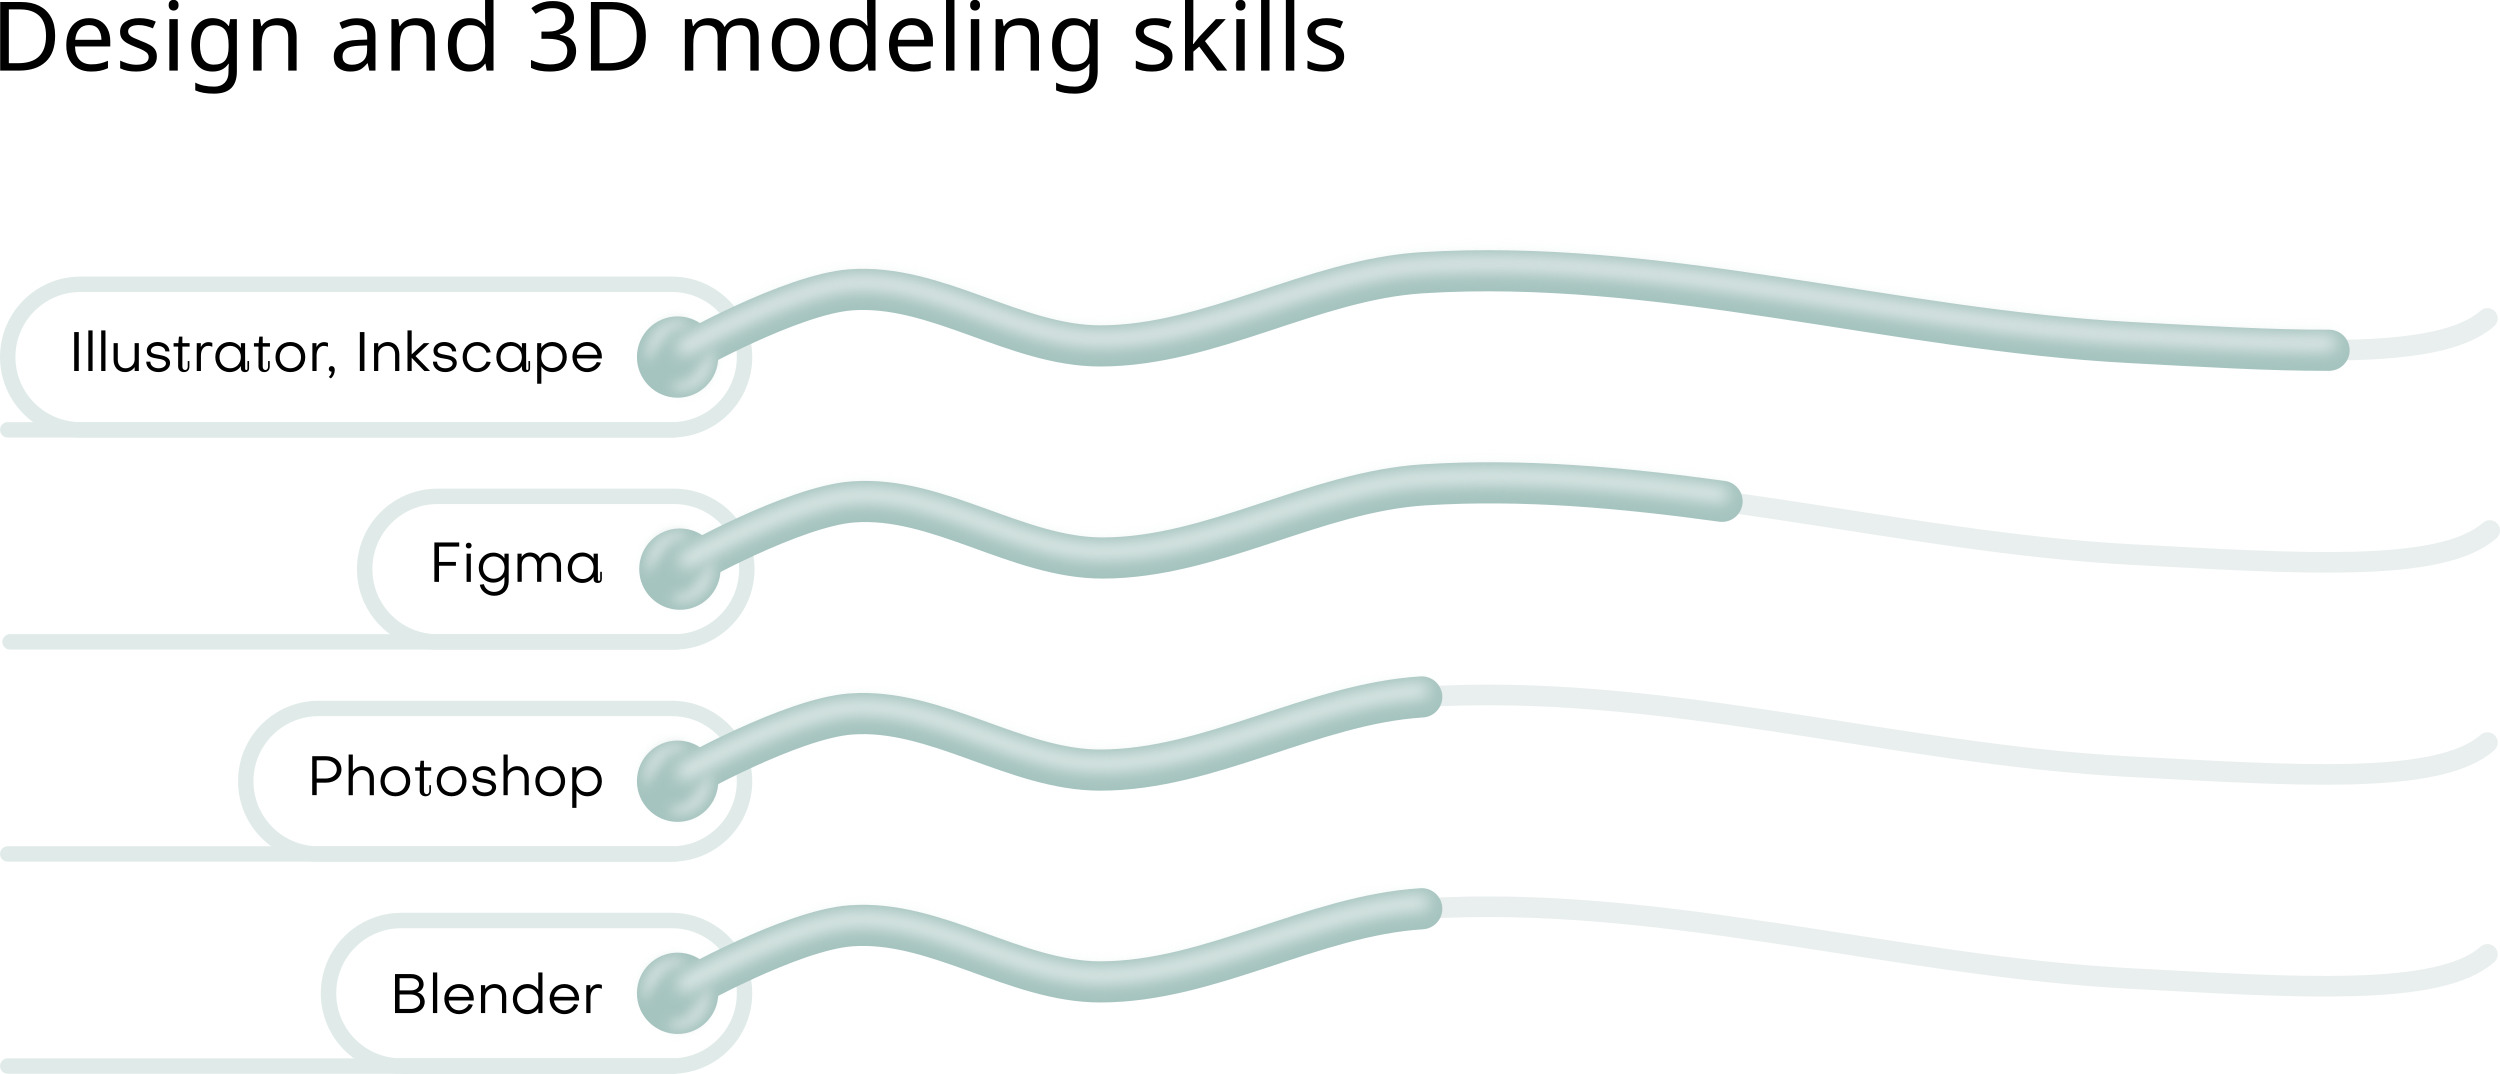
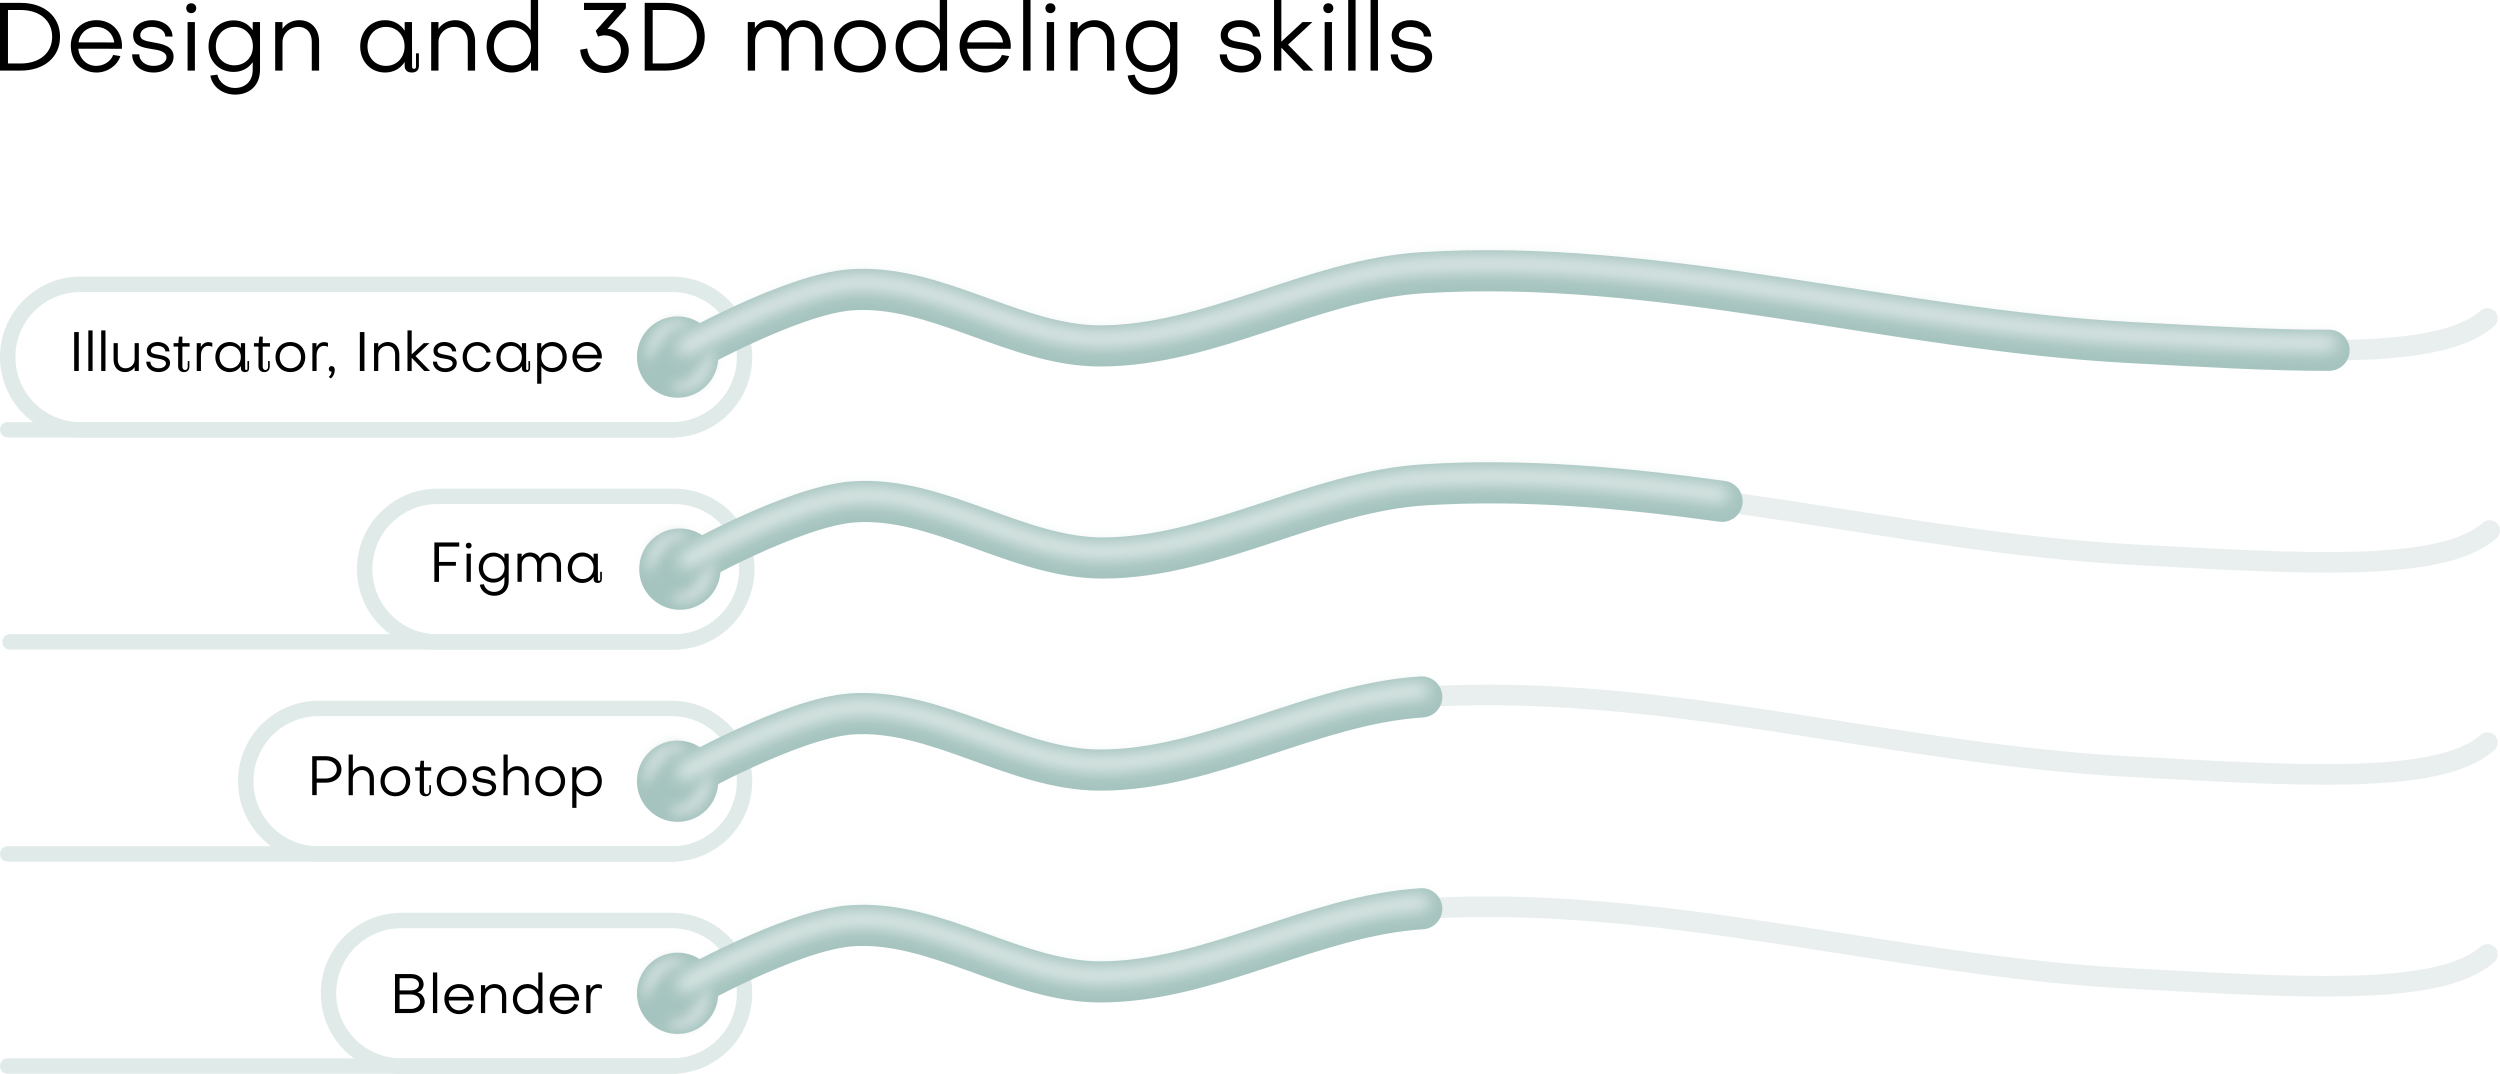
<svg xmlns="http://www.w3.org/2000/svg" width="2429.214" height="1043.386" viewBox="0 0 2429.214 1043.386" version="1.1" id="svg1" xml:space="preserve">
  <defs id="defs1">
    <filter style="color-interpolation-filters:sRGB" id="filter59" x="-0.035" y="-0.312" width="1.069" height="1.624">
      <feGaussianBlur stdDeviation="7.197" id="feGaussianBlur59" />
    </filter>
    <filter style="color-interpolation-filters:sRGB" id="filter60" x="-0.035" y="-0.312" width="1.069" height="1.624">
      <feGaussianBlur stdDeviation="7.197" id="feGaussianBlur60" />
    </filter>
    <filter style="color-interpolation-filters:sRGB" id="filter61" x="-0.015" y="-0.305" width="1.031" height="1.609">
      <feGaussianBlur stdDeviation="7.197" id="feGaussianBlur61" />
    </filter>
    <filter style="color-interpolation-filters:sRGB" id="filter1" x="-0.294" y="-0.284" width="1.587" height="1.569">
      <feGaussianBlur stdDeviation="5.01" id="feGaussianBlur1" />
    </filter>
    <filter style="color-interpolation-filters:sRGB" id="filter1-4" x="-0.294" y="-0.284" width="1.587" height="1.569">
      <feGaussianBlur stdDeviation="5.01" id="feGaussianBlur1-5" />
    </filter>
    <filter style="color-interpolation-filters:sRGB" id="filter1-34" x="-0.294" y="-0.284" width="1.587" height="1.569">
      <feGaussianBlur stdDeviation="5.01" id="feGaussianBlur1-0" />
    </filter>
    <filter style="color-interpolation-filters:sRGB" id="filter60-2" x="-0.025" y="-0.304" width="1.049" height="1.609">
      <feGaussianBlur stdDeviation="7.197" id="feGaussianBlur60-9" />
    </filter>
    <filter style="color-interpolation-filters:sRGB" id="filter1-4-0" x="-0.294" y="-0.284" width="1.587" height="1.569">
      <feGaussianBlur stdDeviation="5.01" id="feGaussianBlur1-5-3" />
    </filter>
  </defs>
  <g id="layer1" transform="translate(-3071.782,-4384.028)">
    <g id="g9">
      <path style="fill:#e0ebe9;fill-opacity:1;stroke:#e0ebe9;stroke-width:15;stroke-linecap:round;stroke-linejoin:round;stroke-dasharray:none;stroke-opacity:1" d="m 3079.325,4801.682 h 647.649" id="path3" />
      <rect style="fill:none;fill-opacity:1;stroke:#e0ebe9;stroke-width:15;stroke-linecap:round;stroke-linejoin:round;stroke-miterlimit:4.7;stroke-opacity:1" id="rect15" width="715.946" height="141.421" x="3079.282" y="4660.26" ry="70.711" rx="70.711" />
      <circle style="fill:#a6c4bf;fill-opacity:1;stroke:none;stroke-width:15;stroke-linecap:round;stroke-linejoin:round;stroke-miterlimit:4.7;stroke-dasharray:none;stroke-opacity:1" id="circle1" cx="3730.192" cy="4730.971" r="39.516" />
      <path style="font-size:53.69px;line-height:1;font-family:Subjectivity;-inkscape-font-specification:Subjectivity;stroke-width:1" d="m 3148.326,4706.677 h -4.456 v 37.851 h 4.456 z m 13.422,-1.611 h -4.134 v 39.462 h 4.134 z m 12.51,0 h -4.134 v 39.462 h 4.134 z m 19.543,36.831 c -4.832,0 -7.57,-3.49 -7.57,-8.268 v -16.214 h -4.08 v 16.214 c 0,6.926 4.242,11.973 11.167,11.973 3.758,0 7.463,-1.879 9.288,-4.886 v 3.812 h 4.08 v -27.113 h -4.08 v 15.892 c 0,4.939 -4.08,8.59 -8.805,8.59 z m 32.053,3.705 c 6.497,0 11.167,-3.758 11.167,-8.859 0,-6.013 -6.443,-7.141 -11.436,-8 -4.939,-0.805 -7.194,-1.611 -7.194,-4.027 0,-2.684 2.845,-4.617 6.335,-4.617 4.456,0 7.678,2.255 7.678,5.369 l 4.027,0.054 c 0,-5.315 -4.939,-9.181 -11.597,-9.181 -5.852,0 -10.416,3.49 -10.416,8.268 0,6.121 4.778,6.98 10.899,7.946 2.953,0.429 7.731,1.181 7.731,4.564 0,2.738 -3.007,4.778 -7.194,4.778 -4.617,0 -8,-2.684 -8,-6.443 h -3.973 c -0.054,5.852 4.993,10.147 11.973,10.147 z m 28.348,-5.208 c 0,1.933 -1.074,3.168 -2.577,3.168 -1.503,0 -2.631,-1.181 -2.631,-3.221 v -19.543 h 7.033 v -3.382 h -7.033 v -6.335 h -3.329 l -0.591,6.335 h -4.617 v 3.382 h 4.456 l -0.054,19.113 c 0,3.543 2.362,5.691 5.637,5.691 3.168,0 5.315,-1.987 5.315,-5.262 v -5.476 h -1.611 z m 20.241,-23.945 c -3.329,0 -5.906,1.772 -7.516,4.725 v -3.758 h -3.973 v 27.113 h 4.08 v -15.194 c 0,-5.423 2.792,-9.235 7.033,-9.235 1.074,0 2.631,0.215 4.027,0.859 v -3.758 c -1.235,-0.483 -2.523,-0.752 -3.651,-0.752 z m 20.992,25.449 c -6.013,0 -10.362,-4.617 -10.362,-10.899 0,-6.335 4.349,-10.899 10.362,-10.899 5.96,0 10.362,4.564 10.362,10.899 0,6.282 -4.403,10.899 -10.362,10.899 z m 10.416,-19.65 c -2.309,-3.651 -6.228,-5.906 -10.899,-5.906 -8.107,0 -13.959,6.174 -13.959,14.657 0,8.429 5.852,14.604 13.959,14.604 4.725,0 8.59,-2.255 10.899,-5.906 v 2.255 c 0,2.147 1.342,3.651 4.027,3.651 2.684,0 3.919,-1.557 3.919,-3.651 v -7.087 h -1.611 v 7.516 c 0,0.698 -0.483,1.181 -1.127,1.181 -0.644,0 -1.074,-0.483 -1.074,-1.181 l -0.054,-24.966 h -4.08 z m 26.415,18.147 c 0,1.933 -1.074,3.168 -2.577,3.168 -1.503,0 -2.631,-1.181 -2.631,-3.221 v -19.543 h 7.033 v -3.382 h -7.033 v -6.335 h -3.329 l -0.591,6.335 h -4.617 v 3.382 h 4.456 l -0.054,19.113 c 0,3.543 2.362,5.691 5.637,5.691 3.168,0 5.315,-1.987 5.315,-5.262 v -5.476 h -1.611 z m 36.133,-9.396 c 0,-8.59 -6.013,-14.657 -14.496,-14.657 -8.483,0 -14.443,6.067 -14.443,14.657 0,8.537 5.96,14.604 14.443,14.604 8.483,0 14.496,-6.067 14.496,-14.604 z m -4.134,0 c 0,6.282 -4.349,10.899 -10.362,10.899 -6.013,0 -10.362,-4.617 -10.362,-10.899 0,-6.335 4.349,-10.899 10.362,-10.899 6.013,0 10.362,4.564 10.362,10.899 z m 22.549,-14.55 c -3.329,0 -5.906,1.772 -7.516,4.725 v -3.758 h -3.973 v 27.113 h 4.08 v -15.194 c 0,-5.423 2.792,-9.235 7.033,-9.235 1.074,0 2.631,0.215 4.027,0.859 v -3.758 c -1.235,-0.483 -2.523,-0.752 -3.651,-0.752 z m 4.456,25.986 c 0,1.664 1.127,2.738 2.684,2.738 0,1.879 -1.127,3.973 -2.738,5.101 l 1.987,1.45 c 2.255,-1.503 3.866,-4.886 3.866,-8.214 0,-2.255 -1.181,-3.758 -3.06,-3.758 -1.557,0 -2.738,1.074 -2.738,2.684 z m 34.63,-35.757 h -4.456 v 37.851 h 4.456 z m 22.281,13.422 c 4.778,0 7.516,3.436 7.516,8.214 v 16.214 h 4.08 v -16.214 c 0,-6.926 -4.241,-11.973 -11.167,-11.973 -3.758,0 -7.409,1.879 -9.288,4.886 v -3.812 h -4.08 v 27.113 h 4.08 v -15.838 c 0,-4.993 4.134,-8.59 8.859,-8.59 z m 19.543,-15.033 v 39.462 h 4.08 v -12.832 l 12.349,12.832 h 5.53 l -14.12,-14.496 13.583,-12.617 h -5.53 l -11.812,10.953 v -23.301 z m 36.724,40.536 c 6.496,0 11.167,-3.758 11.167,-8.859 0,-6.013 -6.443,-7.141 -11.436,-8 -4.939,-0.805 -7.194,-1.611 -7.194,-4.027 0,-2.684 2.846,-4.617 6.335,-4.617 4.456,0 7.678,2.255 7.678,5.369 l 4.027,0.054 c 0,-5.315 -4.939,-9.181 -11.597,-9.181 -5.852,0 -10.416,3.49 -10.416,8.268 0,6.121 4.778,6.98 10.899,7.946 2.953,0.429 7.731,1.181 7.731,4.564 0,2.738 -3.007,4.778 -7.194,4.778 -4.617,0 -8,-2.684 -8,-6.443 h -3.973 c -0.054,5.852 4.993,10.147 11.973,10.147 z m 44.079,-19.328 c -1.02,-5.745 -6.55,-9.932 -13.1,-9.932 -8.161,0 -14.12,6.174 -14.12,14.657 0,8.483 5.906,14.604 14.12,14.604 6.389,0 11.919,-4.08 13.154,-9.771 l -4.027,-0.537 c -1.074,3.866 -4.725,6.711 -9.127,6.711 -5.745,0 -10.04,-4.617 -10.04,-11.006 0,-6.389 4.349,-11.06 10.04,-11.06 4.295,0 8.107,2.899 9.127,6.872 z m 19.973,15.624 c -6.013,0 -10.362,-4.617 -10.362,-10.899 0,-6.335 4.349,-10.899 10.362,-10.899 5.96,0 10.362,4.564 10.362,10.899 0,6.282 -4.403,10.899 -10.362,10.899 z m 10.416,-19.65 c -2.309,-3.651 -6.228,-5.906 -10.899,-5.906 -8.107,0 -13.959,6.174 -13.959,14.657 0,8.429 5.852,14.604 13.959,14.604 4.725,0 8.59,-2.255 10.899,-5.906 v 2.255 c 0,2.147 1.342,3.651 4.027,3.651 2.684,0 3.919,-1.557 3.919,-3.651 v -7.087 h -1.611 v 7.516 c 0,0.698 -0.483,1.181 -1.127,1.181 -0.644,0 -1.074,-0.483 -1.074,-1.181 l -0.054,-24.966 h -4.08 z m 39.516,8.751 c 0,6.121 -4.349,10.63 -10.362,10.63 -6.013,0 -10.362,-4.51 -10.362,-10.63 0,-6.174 4.349,-10.684 10.362,-10.684 5.96,0 10.362,4.402 10.362,10.684 z m -20.617,25.878 v -16.912 c 2.309,3.543 6.121,5.637 10.738,5.637 8.107,0 13.959,-6.174 13.959,-14.604 0,-8.483 -5.906,-14.657 -13.959,-14.657 -4.671,0 -8.537,2.201 -10.845,5.745 v -4.671 h -3.973 v 39.462 z m 34.469,-28.133 c 0.752,-5.101 4.671,-8.644 9.932,-8.644 5.369,0 9.342,3.543 10.094,8.698 z m 19.382,7.033 c -1.235,3.543 -5.208,6.121 -9.396,6.121 -5.369,0 -9.449,-3.919 -10.094,-9.61 l 24.375,0.054 c 0.054,-0.591 0.054,-1.127 0.054,-1.611 0,-8.322 -5.96,-14.389 -14.228,-14.389 -8.376,0 -14.389,6.067 -14.389,14.335 0,8.644 6.067,14.926 14.443,14.926 6.013,0 11.597,-3.866 13.261,-9.181 z" id="text3" aria-label="Illustrator, Inkscape" />
      <g id="g67" transform="matrix(0.9987407,0,0,0.9987308,-1.069818,-1.843803)" style="stroke-width:1.001">
        <path style="fill:none;stroke:#a8c2be;stroke-width:20.025;stroke-linecap:round;stroke-linejoin:round;stroke-dasharray:none;stroke-opacity:0.25" d="m 3742.758,4736.285 c 0,0 103.927,-58.504 161.542,-62.839 82.823,-6.231 160.065,54.7 243.122,54.57 106.847,-0.168 205.903,-64.464 312.539,-71.182 230.511,-14.521 458.923,55.708 689.57,67.874 158.992,8.387 300.068,18.598 347.237,-23.497" id="path30" />
        <path style="fill:none;stroke:#a6c4bf;stroke-width:40.051;stroke-linecap:round;stroke-linejoin:round;stroke-dasharray:none;stroke-opacity:1" d="m 3742.758,4736.285 c 0,0 103.927,-58.504 161.542,-62.839 82.823,-6.231 160.065,54.7 243.122,54.57 106.847,-0.168 205.903,-64.464 312.539,-71.182 230.511,-14.521 458.923,55.708 689.57,67.874 70.029,3.694 136.583,7.742 193.167,7.519" id="path31" />
        <path style="fill:none;stroke:#e1eaea;stroke-width:15.019;stroke-linecap:round;stroke-linejoin:round;stroke-dasharray:none;stroke-opacity:1;filter:url(#filter61)" d="m 3742.758,4729.415 c 0,0 103.927,-58.504 161.542,-62.839 82.823,-6.231 160.065,54.7 243.122,54.57 106.847,-0.168 205.903,-64.464 312.539,-71.182 230.511,-14.521 458.923,55.708 689.57,67.874 70.029,3.694 136.583,7.742 193.167,7.519" id="path32" />
      </g>
      <g id="g2">
        <path style="fill:#d0dfdd;fill-opacity:1;stroke:none;stroke-width:1px;stroke-linecap:butt;stroke-linejoin:miter;stroke-opacity:1;filter:url(#filter1)" d="m 3737.124,4702.609 3.453,-6.905 c 0,0 -19.611,-5.939 -32.455,9.253 -12.844,15.192 -7.32,31.903 -7.32,31.903 0,0 20.302,-32.317 27.345,-33.146 7.043,-0.829 8.977,-1.105 8.977,-1.105 z" id="path2" />
        <path style="mix-blend-mode:normal;fill:#d0dfdd;fill-opacity:1;stroke:none;stroke-width:1px;stroke-linecap:butt;stroke-linejoin:miter;stroke-opacity:1;filter:url(#filter1)" d="m 3760.511,4736.912 3.453,-6.905 c 0,0 -19.611,-5.939 -32.455,9.253 -12.844,15.192 -7.32,31.903 -7.32,31.903 0,0 20.302,-32.317 27.345,-33.146 7.043,-0.829 8.977,-1.105 8.977,-1.105 z" id="path1" transform="rotate(180,3744.106,4746.367)" />
      </g>
    </g>
    <g id="g1" transform="translate(0,12.64106)">
      <path style="fill:#e0ebe9;fill-opacity:1;stroke:#e0ebe9;stroke-width:15;stroke-linecap:round;stroke-linejoin:round;stroke-dasharray:none;stroke-opacity:1" d="m 3079.325,5201.152 h 647.649" id="path9" />
      <rect style="fill:none;fill-opacity:1;stroke:#e0ebe9;stroke-width:15;stroke-linecap:round;stroke-linejoin:round;stroke-miterlimit:4.7;stroke-opacity:1" id="rect16" width="484.651" height="141.421" x="3310.577" y="5059.773" ry="70.711" rx="70.711" />
      <circle style="fill:#a6c4bf;fill-opacity:1;stroke:none;stroke-width:15;stroke-linecap:round;stroke-linejoin:round;stroke-miterlimit:4.7;stroke-dasharray:none;stroke-opacity:1" id="circle11" cx="3730.192" cy="5130.483" r="39.516" />
      <path style="font-size:53.69px;line-height:1;font-family:Subjectivity;-inkscape-font-specification:Subjectivity;stroke-width:1" d="m 3387.942,5110.161 c 6.55,0 11.114,3.705 11.114,8.912 0.054,5.154 -4.564,8.805 -11.114,8.805 h -8.429 v -17.718 z m -8.429,21.744 h 9.02 c 8.805,0 15.033,-5.369 15.033,-12.832 0,-7.516 -6.228,-12.886 -14.979,-12.886 h -13.422 v 37.851 h 4.349 z m 55.569,-4.08 c 0,-6.926 -4.349,-11.973 -11.221,-11.973 -3.758,0 -7.409,1.879 -9.235,4.939 v -16.214 h -4.08 v 39.462 h 4.08 v -15.838 c 0,-4.993 4.027,-8.59 8.698,-8.59 4.832,0 7.678,3.436 7.678,8.214 v 16.214 h 4.08 z m 35.328,2.684 c 0,-8.59 -6.013,-14.657 -14.496,-14.657 -8.483,0 -14.443,6.067 -14.443,14.657 0,8.537 5.96,14.604 14.443,14.604 8.483,0 14.496,-6.067 14.496,-14.604 z m -4.134,0 c 0,6.282 -4.349,10.899 -10.362,10.899 -6.013,0 -10.362,-4.617 -10.362,-10.899 0,-6.335 4.349,-10.899 10.362,-10.899 6.013,0 10.362,4.564 10.362,10.899 z m 22.657,9.396 c 0,1.933 -1.074,3.168 -2.577,3.168 -1.503,0 -2.631,-1.181 -2.631,-3.221 v -19.543 h 7.033 v -3.382 h -7.033 v -6.335 h -3.329 l -0.591,6.335 h -4.617 v 3.382 h 4.456 l -0.054,19.113 c 0,3.543 2.362,5.691 5.637,5.691 3.168,0 5.315,-1.986 5.315,-5.262 v -5.476 h -1.611 z m 36.133,-9.396 c 0,-8.59 -6.013,-14.657 -14.496,-14.657 -8.483,0 -14.443,6.067 -14.443,14.657 0,8.537 5.96,14.604 14.443,14.604 8.483,0 14.496,-6.067 14.496,-14.604 z m -4.134,0 c 0,6.282 -4.349,10.899 -10.362,10.899 -6.013,0 -10.362,-4.617 -10.362,-10.899 0,-6.335 4.349,-10.899 10.362,-10.899 6.013,0 10.362,4.564 10.362,10.899 z m 21.744,14.604 c 6.497,0 11.167,-3.758 11.167,-8.859 0,-6.013 -6.443,-7.141 -11.436,-8 -4.939,-0.805 -7.194,-1.611 -7.194,-4.027 0,-2.684 2.845,-4.617 6.335,-4.617 4.456,0 7.678,2.255 7.678,5.369 l 4.027,0.054 c 0,-5.315 -4.939,-9.181 -11.597,-9.181 -5.852,0 -10.416,3.49 -10.416,8.268 0,6.121 4.778,6.98 10.899,7.946 2.953,0.43 7.731,1.181 7.731,4.564 0,2.738 -3.007,4.778 -7.194,4.778 -4.617,0 -8,-2.684 -8,-6.443 h -3.973 c -0.054,5.852 4.993,10.147 11.973,10.147 z m 42.898,-17.288 c 0,-6.926 -4.349,-11.973 -11.221,-11.973 -3.758,0 -7.409,1.879 -9.235,4.939 v -16.214 h -4.08 v 39.462 h 4.08 v -15.838 c 0,-4.993 4.027,-8.59 8.698,-8.59 4.832,0 7.678,3.436 7.678,8.214 v 16.214 h 4.08 z m 35.328,2.684 c 0,-8.59 -6.013,-14.657 -14.496,-14.657 -8.483,0 -14.443,6.067 -14.443,14.657 0,8.537 5.96,14.604 14.443,14.604 8.483,0 14.496,-6.067 14.496,-14.604 z m -4.134,0 c 0,6.282 -4.349,10.899 -10.362,10.899 -6.013,0 -10.362,-4.617 -10.362,-10.899 0,-6.335 4.349,-10.899 10.362,-10.899 6.013,0 10.362,4.564 10.362,10.899 z m 35.757,0 c 0,6.121 -4.349,10.63 -10.362,10.63 -6.013,0 -10.362,-4.51 -10.362,-10.63 0,-6.174 4.349,-10.684 10.362,-10.684 5.96,0 10.362,4.403 10.362,10.684 z m -20.617,25.878 v -16.912 c 2.309,3.543 6.121,5.637 10.738,5.637 8.107,0 13.959,-6.174 13.959,-14.604 0,-8.483 -5.906,-14.657 -13.959,-14.657 -4.671,0 -8.537,2.201 -10.845,5.745 v -4.671 h -3.973 v 39.462 z" id="text4" aria-label="Photoshop" />
      <g id="g66" transform="matrix(0.9987407,0,0,0.9987308,-1.069818,203.3496)" style="stroke-width:1.001">
        <path style="fill:none;stroke:#a8c2be;stroke-width:20.025;stroke-linecap:round;stroke-linejoin:round;stroke-dasharray:none;stroke-opacity:0.25" d="m 3742.758,4930.85 c 0,0 103.927,-58.504 161.542,-62.839 82.823,-6.231 160.065,54.7 243.122,54.57 106.847,-0.168 205.903,-64.464 312.539,-71.182 230.511,-14.521 458.923,55.708 689.57,67.874 158.992,8.387 300.068,18.598 347.237,-23.497" id="path33" />
        <path style="fill:none;stroke:#a6c4bf;stroke-width:40.051;stroke-linecap:round;stroke-linejoin:round;stroke-dasharray:none;stroke-opacity:1" d="m 3742.758,4930.85 c 0,0 103.927,-58.504 161.542,-62.839 82.823,-6.231 160.065,54.7 243.122,54.57 106.847,-0.168 205.903,-64.464 312.539,-71.182" id="path43" />
        <path style="fill:none;stroke:#e0ebe9;stroke-width:15.019;stroke-linecap:round;stroke-linejoin:round;stroke-dasharray:none;stroke-opacity:1;filter:url(#filter60)" d="m 3742.758,4924.508 c 0,0 103.927,-58.504 161.542,-62.839 82.823,-6.231 160.065,54.7 243.122,54.57 106.847,-0.168 205.903,-64.464 312.539,-71.182" id="path34" />
      </g>
      <g id="g3" transform="translate(-2.220161,399.1755)">
        <path style="fill:#d0dfdd;fill-opacity:1;stroke:none;stroke-width:1px;stroke-linecap:butt;stroke-linejoin:miter;stroke-opacity:1;filter:url(#filter1-4)" d="m 3737.124,4702.609 3.453,-6.905 c 0,0 -19.611,-5.939 -32.455,9.253 -12.844,15.192 -7.32,31.903 -7.32,31.903 0,0 20.302,-32.317 27.345,-33.146 7.043,-0.829 8.977,-1.105 8.977,-1.105 z" id="path2-5" />
        <path style="mix-blend-mode:normal;fill:#d0dfdd;fill-opacity:1;stroke:none;stroke-width:1px;stroke-linecap:butt;stroke-linejoin:miter;stroke-opacity:1;filter:url(#filter1-4)" d="m 3760.511,4736.912 3.453,-6.905 c 0,0 -19.611,-5.939 -32.455,9.253 -12.844,15.192 -7.32,31.903 -7.32,31.903 0,0 20.302,-32.317 27.345,-33.146 7.043,-0.829 8.977,-1.105 8.977,-1.105 z" id="path1-8" transform="rotate(180,3744.106,4746.367)" />
      </g>
    </g>
    <g id="g4" transform="translate(0,9.646605)">
      <path style="fill:#e0ebe9;fill-opacity:1;stroke:#e0ebe9;stroke-width:15;stroke-linecap:round;stroke-linejoin:round;stroke-dasharray:none;stroke-opacity:1" d="m 3079.325,5410.225 h 647.649" id="path6" />
      <rect style="fill:none;fill-opacity:1;stroke:#e0ebe9;stroke-width:15;stroke-linecap:round;stroke-linejoin:round;stroke-miterlimit:4.7;stroke-opacity:1" id="rect17" width="404.224" height="141.421" x="3391.004" y="5268.845" ry="70.711" rx="70.711" />
      <circle style="fill:#a6c4bf;fill-opacity:1;stroke:none;stroke-width:15;stroke-linecap:round;stroke-linejoin:round;stroke-miterlimit:4.7;stroke-dasharray:none;stroke-opacity:1" id="circle7" cx="3730.192" cy="5339.555" r="39.516" />
      <path style="font-size:53.69px;line-height:1;font-family:Subjectivity;-inkscape-font-specification:Subjectivity;stroke-width:1" d="m 3470.892,5340.709 c 5.315,0 9.127,2.899 9.127,6.98 0,4.08 -3.812,7.087 -9.127,7.087 h -10.845 v -14.067 z m 8.053,-9.879 c 0,3.49 -3.275,5.906 -7.892,5.906 h -11.006 v -11.865 h 11.006 c 4.617,0 7.892,2.523 7.892,5.96 z m -1.611,7.839 c 3.543,-0.913 6.067,-4.134 6.067,-7.892 0,-5.691 -4.993,-9.879 -11.812,-9.879 h -15.999 v 37.851 h 15.892 c 7.516,0 12.993,-4.564 12.993,-10.845 0,-4.456 -2.953,-8.268 -7.141,-9.235 z m 19.275,-19.382 h -4.134 v 39.462 h 4.134 z m 11.221,23.677 c 0.752,-5.101 4.671,-8.644 9.932,-8.644 5.369,0 9.342,3.543 10.094,8.698 z m 19.382,7.033 c -1.235,3.543 -5.208,6.121 -9.396,6.121 -5.369,0 -9.449,-3.919 -10.094,-9.611 l 24.375,0.054 c 0.054,-0.591 0.054,-1.127 0.054,-1.611 0,-8.322 -5.96,-14.389 -14.228,-14.389 -8.376,0 -14.389,6.067 -14.389,14.335 0,8.644 6.067,14.926 14.443,14.926 6.013,0 11.597,-3.866 13.261,-9.181 z m 24.858,-15.677 c 4.778,0 7.517,3.436 7.517,8.214 v 16.214 h 4.08 v -16.214 c 0,-6.926 -4.242,-11.973 -11.167,-11.973 -3.758,0 -7.409,1.879 -9.288,4.886 v -3.812 h -4.08 v 27.113 h 4.08 v -15.838 c 0,-4.993 4.134,-8.59 8.859,-8.59 z m 22.12,10.899 c 0,-6.174 4.349,-10.684 10.362,-10.684 6.013,0 10.362,4.51 10.362,10.684 0,6.121 -4.349,10.63 -10.362,10.63 -5.96,0 -10.362,-4.402 -10.362,-10.63 z m 20.617,-25.932 v 16.912 c -2.309,-3.49 -6.121,-5.637 -10.684,-5.637 -8.107,0 -14.013,6.174 -14.013,14.657 0,8.429 5.906,14.604 14.013,14.604 4.617,0 8.483,-2.201 10.792,-5.745 v 4.671 h 3.973 v -39.462 z m 15.355,23.677 c 0.752,-5.101 4.671,-8.644 9.932,-8.644 5.369,0 9.342,3.543 10.094,8.698 z m 19.382,7.033 c -1.235,3.543 -5.208,6.121 -9.396,6.121 -5.369,0 -9.449,-3.919 -10.094,-9.611 l 24.375,0.054 c 0.054,-0.591 0.054,-1.127 0.054,-1.611 0,-8.322 -5.96,-14.389 -14.228,-14.389 -8.376,0 -14.389,6.067 -14.389,14.335 0,8.644 6.067,14.926 14.443,14.926 6.013,0 11.597,-3.866 13.261,-9.181 z m 23.409,-19.328 c -3.329,0 -5.906,1.772 -7.516,4.725 v -3.758 h -3.973 v 27.113 h 4.08 v -15.194 c 0,-5.423 2.792,-9.235 7.033,-9.235 1.074,0 2.631,0.215 4.027,0.859 v -3.758 c -1.235,-0.483 -2.523,-0.752 -3.651,-0.752 z" id="text5" aria-label="Blender" />
      <g id="g65" transform="matrix(0.9987407,0,0,0.9987308,-1.069818,217.8368)" style="stroke-width:1.001">
        <path style="fill:none;stroke:#a8c2be;stroke-width:20.025;stroke-linecap:round;stroke-linejoin:round;stroke-dasharray:none;stroke-opacity:0.25" d="m 3742.758,5125.415 c 0,0 103.927,-58.504 161.542,-62.839 82.823,-6.231 160.065,54.7 243.122,54.57 106.847,-0.168 205.903,-64.464 312.539,-71.182 230.511,-14.521 458.923,55.708 689.57,67.874 158.992,8.387 300.068,18.598 347.237,-23.497" id="path35" />
        <path style="fill:none;stroke:#a6c4bf;stroke-width:40.051;stroke-linecap:round;stroke-linejoin:round;stroke-dasharray:none;stroke-opacity:1" d="m 3742.758,5125.415 c 0,0 103.927,-58.504 161.542,-62.839 82.823,-6.231 160.065,54.7 243.122,54.57 106.847,-0.168 205.903,-64.464 312.539,-71.182" id="path44" />
        <path style="fill:none;stroke:#e0ebe9;stroke-width:15.019;stroke-linecap:round;stroke-linejoin:round;stroke-dasharray:none;stroke-opacity:1;filter:url(#filter59)" d="m 3742.758,5119.339 c 0,0 103.927,-58.504 161.542,-62.839 82.823,-6.231 160.065,54.7 243.122,54.57 106.847,-0.168 205.903,-64.464 312.539,-71.182" id="path36" />
      </g>
      <g id="g3-59" transform="translate(-3.325016,610.3394)">
        <path style="fill:#d0dfdd;fill-opacity:1;stroke:none;stroke-width:1px;stroke-linecap:butt;stroke-linejoin:miter;stroke-opacity:1;filter:url(#filter1-34)" d="m 3737.124,4702.609 3.453,-6.905 c 0,0 -19.611,-5.939 -32.455,9.253 -12.844,15.192 -7.32,31.903 -7.32,31.903 0,0 20.302,-32.317 27.345,-33.146 7.043,-0.829 8.977,-1.105 8.977,-1.105 z" id="path2-9" />
        <path style="mix-blend-mode:normal;fill:#d0dfdd;fill-opacity:1;stroke:none;stroke-width:1px;stroke-linecap:butt;stroke-linejoin:miter;stroke-opacity:1;filter:url(#filter1-34)" d="m 3760.511,4736.912 3.453,-6.905 c 0,0 -19.611,-5.939 -32.455,9.253 -12.844,15.192 -7.32,31.903 -7.32,31.903 0,0 20.302,-32.317 27.345,-33.146 7.043,-0.829 8.977,-1.105 8.977,-1.105 z" id="path1-3" transform="rotate(180,3744.106,4746.367)" />
      </g>
    </g>
    <g id="g14">
      <g id="g10" transform="translate(0,6.112257)">
        <path style="fill:#e0ebe9;fill-opacity:1;stroke:#e0ebe9;stroke-width:15;stroke-linecap:round;stroke-linejoin:round;stroke-dasharray:none;stroke-opacity:1" d="M 3081.546,5001.605 H 3729.195" id="path9-0" />
        <rect style="fill:none;fill-opacity:1;stroke:#e0ebe9;stroke-width:15;stroke-linecap:round;stroke-linejoin:round;stroke-miterlimit:4.7;stroke-opacity:1" id="rect16-1" width="371.32" height="141.421" x="3426.128" y="4860.225" ry="70.711" rx="70.711" />
        <circle style="fill:#a6c4bf;fill-opacity:1;stroke:none;stroke-width:15;stroke-linecap:round;stroke-linejoin:round;stroke-miterlimit:4.7;stroke-dasharray:none;stroke-opacity:1" id="circle11-1" cx="3732.412" cy="4930.935" r="39.516" />
        <g id="g66-3" transform="matrix(0.9987407,0,0,0.9987308,1.1504,3.80184)" style="stroke-width:1.001">
          <path style="fill:none;stroke:#a8c2be;stroke-width:20.025;stroke-linecap:round;stroke-linejoin:round;stroke-dasharray:none;stroke-opacity:0.25" d="m 3742.758,4930.85 c 0,0 103.927,-58.504 161.542,-62.839 82.823,-6.231 160.065,54.7 243.122,54.57 106.847,-0.168 205.903,-64.464 312.539,-71.182 230.511,-14.521 458.923,55.708 689.57,67.874 158.992,8.387 300.068,18.598 347.237,-23.497" id="path33-9" />
          <path style="fill:none;stroke:#a6c4bf;stroke-width:40.051;stroke-linecap:round;stroke-linejoin:round;stroke-dasharray:none;stroke-opacity:1" d="m 3742.758,4930.85 c 0,0 103.927,-58.504 161.542,-62.839 82.823,-6.231 160.065,54.7 243.122,54.57 106.847,-0.168 205.903,-64.464 312.539,-71.182 96.916,-6.105 193.462,2.771 289.959,16.015" id="path43-6" />
          <path style="fill:none;stroke:#e0ebe9;stroke-width:15.019;stroke-linecap:round;stroke-linejoin:round;stroke-dasharray:none;stroke-opacity:1;filter:url(#filter60-2)" d="m 3742.758,4924.508 c 0,0 103.927,-58.504 161.542,-62.839 82.823,-6.231 160.065,54.7 243.122,54.57 106.847,-0.168 205.903,-64.464 312.539,-71.182 96.613,-6.086 192.858,2.716 289.054,15.89" id="path34-6" />
        </g>
        <g id="g3-86" transform="translate(0,199.6277)">
          <path style="fill:#d0dfdd;fill-opacity:1;stroke:none;stroke-width:1px;stroke-linecap:butt;stroke-linejoin:miter;stroke-opacity:1;filter:url(#filter1-4-0)" d="m 3737.124,4702.609 3.453,-6.905 c 0,0 -19.611,-5.939 -32.455,9.253 -12.844,15.192 -7.32,31.903 -7.32,31.903 0,0 20.302,-32.317 27.345,-33.146 7.043,-0.829 8.977,-1.105 8.977,-1.105 z" id="path2-5-4" />
          <path style="mix-blend-mode:normal;fill:#d0dfdd;fill-opacity:1;stroke:none;stroke-width:1px;stroke-linecap:butt;stroke-linejoin:miter;stroke-opacity:1;filter:url(#filter1-4-0)" d="m 3760.511,4736.912 3.453,-6.905 c 0,0 -19.611,-5.939 -32.455,9.253 -12.844,15.192 -7.32,31.903 -7.32,31.903 0,0 20.302,-32.317 27.345,-33.146 7.043,-0.829 8.977,-1.105 8.977,-1.105 z" id="path1-8-7" transform="rotate(180,3744.106,4746.367)" />
        </g>
      </g>
      <path d="m 3514.791,4933.765 v -3.743 h -16.438 v -14.865 h 19.639 v -4.015 h -24.142 v 38.247 h 4.503 v -15.624 z m 14.485,-11.773 h -4.123 v 27.397 h 4.123 z m -4.883,-7.867 c 0,1.628 1.139,2.821 2.821,2.821 1.628,0 2.821,-1.194 2.821,-2.821 0,-1.627 -1.194,-2.767 -2.821,-2.767 -1.682,0 -2.821,1.139 -2.821,2.767 z m 37.651,21.592 c 0,6.185 -4.394,10.688 -10.471,10.688 -6.022,0 -10.47,-4.503 -10.47,-10.688 0,-6.402 4.394,-11.013 10.47,-11.013 6.076,0 10.471,4.611 10.471,11.013 z m -10.037,27.234 c 8.138,0 14.051,-5.208 14.051,-13.997 v -26.963 h -4.123 v 4.557 c -2.333,-3.418 -6.076,-5.534 -10.796,-5.534 -8.192,0 -14.16,6.185 -14.16,14.702 0,8.355 5.968,14.431 14.16,14.431 4.611,0 8.409,-2.062 10.796,-5.534 v 4.34 c 0,6.456 -4.232,10.254 -10.091,10.254 -4.774,0 -8.951,-3.147 -9.874,-7.541 l -3.96,0.542 c 0.977,6.239 6.89,10.742 13.997,10.742 z m 53.98,-41.991 c -4.34,0 -7.758,2.224 -9.494,5.696 -1.519,-3.472 -5.208,-5.751 -9.711,-5.751 -3.526,0 -6.402,1.682 -8.138,4.503 v -3.418 h -4.015 v 27.397 h 4.123 v -16.438 c 0,-4.937 3.092,-8.246 7.649,-8.246 4.394,0 7.27,3.309 7.27,8.246 v 16.438 h 4.123 v -16.438 c 0,-4.828 3.147,-8.246 7.704,-8.246 4.232,0 7.27,3.418 7.27,8.246 v 16.438 h 4.177 v -16.384 c 0,-7.053 -4.557,-12.044 -10.959,-12.044 z m 32.063,25.77 c -6.076,0 -10.471,-4.666 -10.471,-11.013 0,-6.402 4.394,-11.013 10.471,-11.013 6.022,0 10.47,4.611 10.47,11.013 0,6.348 -4.449,11.013 -10.47,11.013 z m 10.525,-19.856 c -2.333,-3.689 -6.293,-5.968 -11.013,-5.968 -8.192,0 -14.105,6.239 -14.105,14.811 0,8.518 5.913,14.757 14.105,14.757 4.774,0 8.68,-2.279 11.013,-5.968 v 2.279 c 0,2.17 1.356,3.689 4.069,3.689 2.712,0 3.96,-1.573 3.96,-3.689 v -7.161 h -1.627 v 7.595 c 0,0.705 -0.488,1.194 -1.139,1.194 -0.651,0 -1.085,-0.488 -1.085,-1.194 l -0.054,-25.227 h -4.123 z" id="text10" style="font-size:54.252px;line-height:1;font-family:Subjectivity;-inkscape-font-specification:Subjectivity" aria-label="Figma" />
    </g>
-     <text xml:space="preserve" style="font-size:93.333px;line-height:1;font-family:'Neutral Face';-inkscape-font-specification:'Neutral Face';stroke-width:1" x="3062.916" y="4452.627" id="text15">
-       <tspan id="tspan15" x="3062.916" y="4452.627" style="font-style:normal;font-variant:normal;font-weight:normal;font-stretch:normal;font-size:93.333px;font-family:Subjectivity;-inkscape-font-specification:Subjectivity;stroke-width:1">Design and 3D modeling skills</tspan>
-     </text>
+     <path style="font-size:93.333px;line-height:1;font-family:Subjectivity;-inkscape-font-specification:Subjectivity;stroke-width:1" d="m 3130.116,4419.774 c 0,-19.787 -15.307,-32.947 -38.267,-32.947 h -20.067 v 65.8 h 20.067 c 22.96,0 38.267,-13.16 38.267,-32.853 z m -38.267,-26.04 c 18.293,0 30.613,10.08 30.613,26.04 0,15.867 -12.32,25.947 -30.613,25.947 h -12.32 v -51.987 z m 56.187,31.453 c 1.307,-8.867 8.12,-15.027 17.267,-15.027 9.333,0 16.24,6.16 17.547,15.12 z m 33.693,12.227 c -2.147,6.16 -9.053,10.64 -16.333,10.64 -9.333,0 -16.427,-6.813 -17.547,-16.707 l 42.373,0.093 c 0.093,-1.027 0.093,-1.96 0.093,-2.8 0,-14.467 -10.36,-25.013 -24.733,-25.013 -14.56,0 -25.013,10.547 -25.013,24.92 0,15.027 10.547,25.947 25.107,25.947 10.453,0 20.16,-6.72 23.053,-15.96 z m 39.293,17.08 c 11.293,0 19.413,-6.533 19.413,-15.4 0,-10.453 -11.2,-12.413 -19.88,-13.907 -8.587,-1.4 -12.507,-2.8 -12.507,-7 0,-4.667 4.947,-8.027 11.013,-8.027 7.747,0 13.347,3.92 13.347,9.333 l 7,0.093 c 0,-9.24 -8.587,-15.96 -20.16,-15.96 -10.173,0 -18.107,6.067 -18.107,14.373 0,10.64 8.307,12.133 18.947,13.813 5.133,0.747 13.44,2.053 13.44,7.933 0,4.76 -5.227,8.307 -12.507,8.307 -8.027,0 -13.907,-4.667 -13.907,-11.2 h -6.907 c -0.093,10.173 8.68,17.64 20.813,17.64 z m 40.133,-49 h -7.093 v 47.133 h 7.093 z m -8.4,-13.533 c 0,2.8 1.96,4.853 4.853,4.853 2.8,0 4.853,-2.053 4.853,-4.853 0,-2.8 -2.053,-4.76 -4.853,-4.76 -2.893,0 -4.853,1.96 -4.853,4.76 z m 64.773,37.147 c 0,10.64 -7.56,18.387 -18.013,18.387 -10.36,0 -18.013,-7.747 -18.013,-18.387 0,-11.013 7.56,-18.947 18.013,-18.947 10.453,0 18.013,7.933 18.013,18.947 z m -17.267,46.853 c 14,0 24.173,-8.96 24.173,-24.08 v -46.387 h -7.093 v 7.84 c -4.013,-5.88 -10.453,-9.52 -18.573,-9.52 -14.093,0 -24.36,10.64 -24.36,25.293 0,14.373 10.267,24.827 24.36,24.827 7.933,0 14.467,-3.547 18.573,-9.52 v 7.467 c 0,11.107 -7.28,17.64 -17.36,17.64 -8.213,0 -15.4,-5.413 -16.987,-12.973 l -6.813,0.933 c 1.68,10.733 11.853,18.48 24.08,18.48 z m 61.413,-65.8 c 8.307,0 13.067,5.973 13.067,14.28 v 28.187 h 7.093 v -28.187 c 0,-12.04 -7.373,-20.813 -19.413,-20.813 -6.533,0 -12.88,3.267 -16.147,8.493 v -6.627 h -7.093 v 47.133 h 7.093 v -27.533 c 0,-8.68 7.187,-14.933 15.4,-14.933 z m 85.213,37.893 c -10.453,0 -18.013,-8.027 -18.013,-18.947 0,-11.013 7.56,-18.947 18.013,-18.947 10.36,0 18.013,7.933 18.013,18.947 0,10.92 -7.653,18.947 -18.013,18.947 z m 18.107,-34.16 c -4.013,-6.347 -10.827,-10.267 -18.947,-10.267 -14.093,0 -24.267,10.733 -24.267,25.48 0,14.653 10.173,25.387 24.267,25.387 8.213,0 14.933,-3.92 18.947,-10.267 v 3.92 c 0,3.733 2.333,6.347 7,6.347 4.667,0 6.813,-2.707 6.813,-6.347 v -12.32 h -2.8 v 13.067 c 0,1.213 -0.84,2.053 -1.96,2.053 -1.12,0 -1.867,-0.84 -1.867,-2.053 l -0.093,-43.4 h -7.093 z m 48.253,-3.733 c 8.307,0 13.067,5.973 13.067,14.28 v 28.187 h 7.093 v -28.187 c 0,-12.04 -7.373,-20.813 -19.413,-20.813 -6.533,0 -12.88,3.267 -16.147,8.493 v -6.627 h -7.093 v 47.133 h 7.093 v -27.533 c 0,-8.68 7.187,-14.933 15.4,-14.933 z m 38.453,18.947 c 0,-10.733 7.56,-18.573 18.013,-18.573 10.453,0 18.013,7.84 18.013,18.573 0,10.64 -7.56,18.48 -18.013,18.48 -10.36,0 -18.013,-7.653 -18.013,-18.48 z m 35.84,-45.08 v 29.4 c -4.013,-6.067 -10.64,-9.8 -18.573,-9.8 -14.093,0 -24.36,10.733 -24.36,25.48 0,14.653 10.267,25.387 24.36,25.387 8.027,0 14.747,-3.827 18.76,-9.987 v 8.12 h 6.907 v -68.6 z m 92.4,2.8 h -40.693 v 6.907 h 29.4 l -18.013,20.253 2.333,5.693 c 1.493,-0.747 4.107,-1.307 6.253,-1.307 9.147,0 15.867,6.253 15.867,14.933 0,8.587 -6.72,14.747 -15.96,14.747 -8.587,0 -15.587,-7.093 -16.707,-16.893 l -6.907,1.213 c 1.027,13.067 11.293,22.587 23.893,22.587 13.533,0 23.333,-9.053 23.333,-21.56 0,-11.947 -8.587,-20.627 -20.627,-21.28 l 17.827,-20.067 z m 76.627,32.947 c 0,-19.787 -15.307,-32.947 -38.267,-32.947 h -20.067 v 65.8 h 20.067 c 22.96,0 38.267,-13.16 38.267,-32.853 z m -38.267,-26.04 c 18.293,0 30.613,10.08 30.613,26.04 0,15.867 -12.32,25.947 -30.613,25.947 h -12.32 v -51.987 z m 134.027,9.987 c -7.467,0 -13.347,3.827 -16.333,9.8 -2.613,-5.973 -8.96,-9.893 -16.707,-9.893 -6.067,0 -11.013,2.893 -14,7.747 v -5.88 h -6.907 v 47.133 h 7.093 v -28.28 c 0,-8.493 5.32,-14.187 13.16,-14.187 7.56,0 12.507,5.693 12.507,14.187 v 28.28 h 7.093 v -28.28 c 0,-8.307 5.413,-14.187 13.253,-14.187 7.28,0 12.507,5.88 12.507,14.187 v 28.28 h 7.187 v -28.187 c 0,-12.133 -7.84,-20.72 -18.853,-20.72 z m 80.267,25.387 c 0,-14.933 -10.453,-25.48 -25.2,-25.48 -14.747,0 -25.107,10.547 -25.107,25.48 0,14.84 10.36,25.387 25.107,25.387 14.747,0 25.2,-10.547 25.2,-25.387 z m -7.187,0 c 0,10.92 -7.56,18.947 -18.013,18.947 -10.453,0 -18.013,-8.027 -18.013,-18.947 0,-11.013 7.56,-18.947 18.013,-18.947 10.453,0 18.013,7.933 18.013,18.947 z m 23.707,0 c 0,-10.733 7.56,-18.573 18.013,-18.573 10.453,0 18.013,7.84 18.013,18.573 0,10.64 -7.56,18.48 -18.013,18.48 -10.36,0 -18.013,-7.653 -18.013,-18.48 z m 35.84,-45.08 v 29.4 c -4.013,-6.067 -10.64,-9.8 -18.573,-9.8 -14.093,0 -24.36,10.733 -24.36,25.48 0,14.653 10.267,25.387 24.36,25.387 8.027,0 14.747,-3.827 18.76,-9.987 v 8.12 h 6.907 v -68.6 z m 26.693,41.16 c 1.307,-8.867 8.12,-15.027 17.267,-15.027 9.333,0 16.24,6.16 17.547,15.12 z m 33.693,12.227 c -2.147,6.16 -9.053,10.64 -16.333,10.64 -9.333,0 -16.427,-6.813 -17.547,-16.707 l 42.373,0.093 c 0.093,-1.027 0.093,-1.96 0.093,-2.8 0,-14.467 -10.36,-25.013 -24.733,-25.013 -14.56,0 -25.013,10.547 -25.013,24.92 0,15.027 10.547,25.947 25.107,25.947 10.453,0 20.16,-6.72 23.053,-15.96 z m 27.813,-53.387 h -7.187 v 68.6 h 7.187 z m 22.867,21.467 h -7.093 v 47.133 h 7.093 z m -8.4,-13.533 c 0,2.8 1.96,4.853 4.853,4.853 2.8,0 4.853,-2.053 4.853,-4.853 0,-2.8 -2.053,-4.76 -4.853,-4.76 -2.893,0 -4.853,1.96 -4.853,4.76 z m 46.76,18.2 c 8.307,0 13.067,5.973 13.067,14.28 v 28.187 h 7.093 v -28.187 c 0,-12.04 -7.373,-20.813 -19.413,-20.813 -6.533,0 -12.88,3.267 -16.147,8.493 v -6.627 h -7.093 v 47.133 h 7.093 v -27.533 c 0,-8.68 7.187,-14.933 15.4,-14.933 z m 74.48,18.947 c 0,10.64 -7.56,18.387 -18.013,18.387 -10.36,0 -18.013,-7.747 -18.013,-18.387 0,-11.013 7.56,-18.947 18.013,-18.947 10.453,0 18.013,7.933 18.013,18.947 z m -17.267,46.853 c 14,0 24.173,-8.96 24.173,-24.08 v -46.387 h -7.093 v 7.84 c -4.013,-5.88 -10.453,-9.52 -18.573,-9.52 -14.093,0 -24.36,10.64 -24.36,25.293 0,14.373 10.267,24.827 24.36,24.827 7.933,0 14.467,-3.547 18.573,-9.52 v 7.467 c 0,11.107 -7.28,17.64 -17.36,17.64 -8.213,0 -15.4,-5.413 -16.987,-12.973 l -6.813,0.933 c 1.68,10.733 11.853,18.48 24.08,18.48 z m 86.24,-21.467 c 11.293,0 19.413,-6.533 19.413,-15.4 0,-10.453 -11.2,-12.413 -19.88,-13.907 -8.587,-1.4 -12.507,-2.8 -12.507,-7 0,-4.667 4.947,-8.027 11.013,-8.027 7.747,0 13.347,3.92 13.347,9.333 l 7,0.093 c 0,-9.24 -8.587,-15.96 -20.16,-15.96 -10.173,0 -18.107,6.067 -18.107,14.373 0,10.64 8.307,12.133 18.947,13.813 5.133,0.747 13.44,2.053 13.44,7.933 0,4.76 -5.227,8.307 -12.507,8.307 -8.027,0 -13.907,-4.667 -13.907,-11.2 h -6.907 c -0.093,10.173 8.68,17.64 20.813,17.64 z m 31.92,-70.467 v 68.6 h 7.093 v -22.307 l 21.467,22.307 h 9.613 l -24.547,-25.2 23.613,-21.933 h -9.613 l -20.533,19.04 v -40.507 z m 56.28,21.467 h -7.093 v 47.133 h 7.093 z m -8.4,-13.533 c 0,2.8 1.96,4.853 4.853,4.853 2.8,0 4.853,-2.053 4.853,-4.853 0,-2.8 -2.053,-4.76 -4.853,-4.76 -2.893,0 -4.853,1.96 -4.853,4.76 z m 31.36,-7.933 h -7.187 v 68.6 h 7.187 z m 21.747,0 h -7.187 v 68.6 h 7.187 z m 33.227,70.467 c 11.293,0 19.413,-6.533 19.413,-15.4 0,-10.453 -11.2,-12.413 -19.88,-13.907 -8.587,-1.4 -12.507,-2.8 -12.507,-7 0,-4.667 4.947,-8.027 11.013,-8.027 7.747,0 13.347,3.92 13.347,9.333 l 7,0.093 c 0,-9.24 -8.587,-15.96 -20.16,-15.96 -10.173,0 -18.107,6.067 -18.107,14.373 0,10.64 8.307,12.133 18.947,13.813 5.133,0.747 13.44,2.053 13.44,7.933 0,4.76 -5.227,8.307 -12.507,8.307 -8.027,0 -13.907,-4.667 -13.907,-11.2 h -6.907 c -0.093,10.173 8.68,17.64 20.813,17.64 z" id="text15" aria-label="Design and 3D modeling skills" />
  </g>
</svg>
